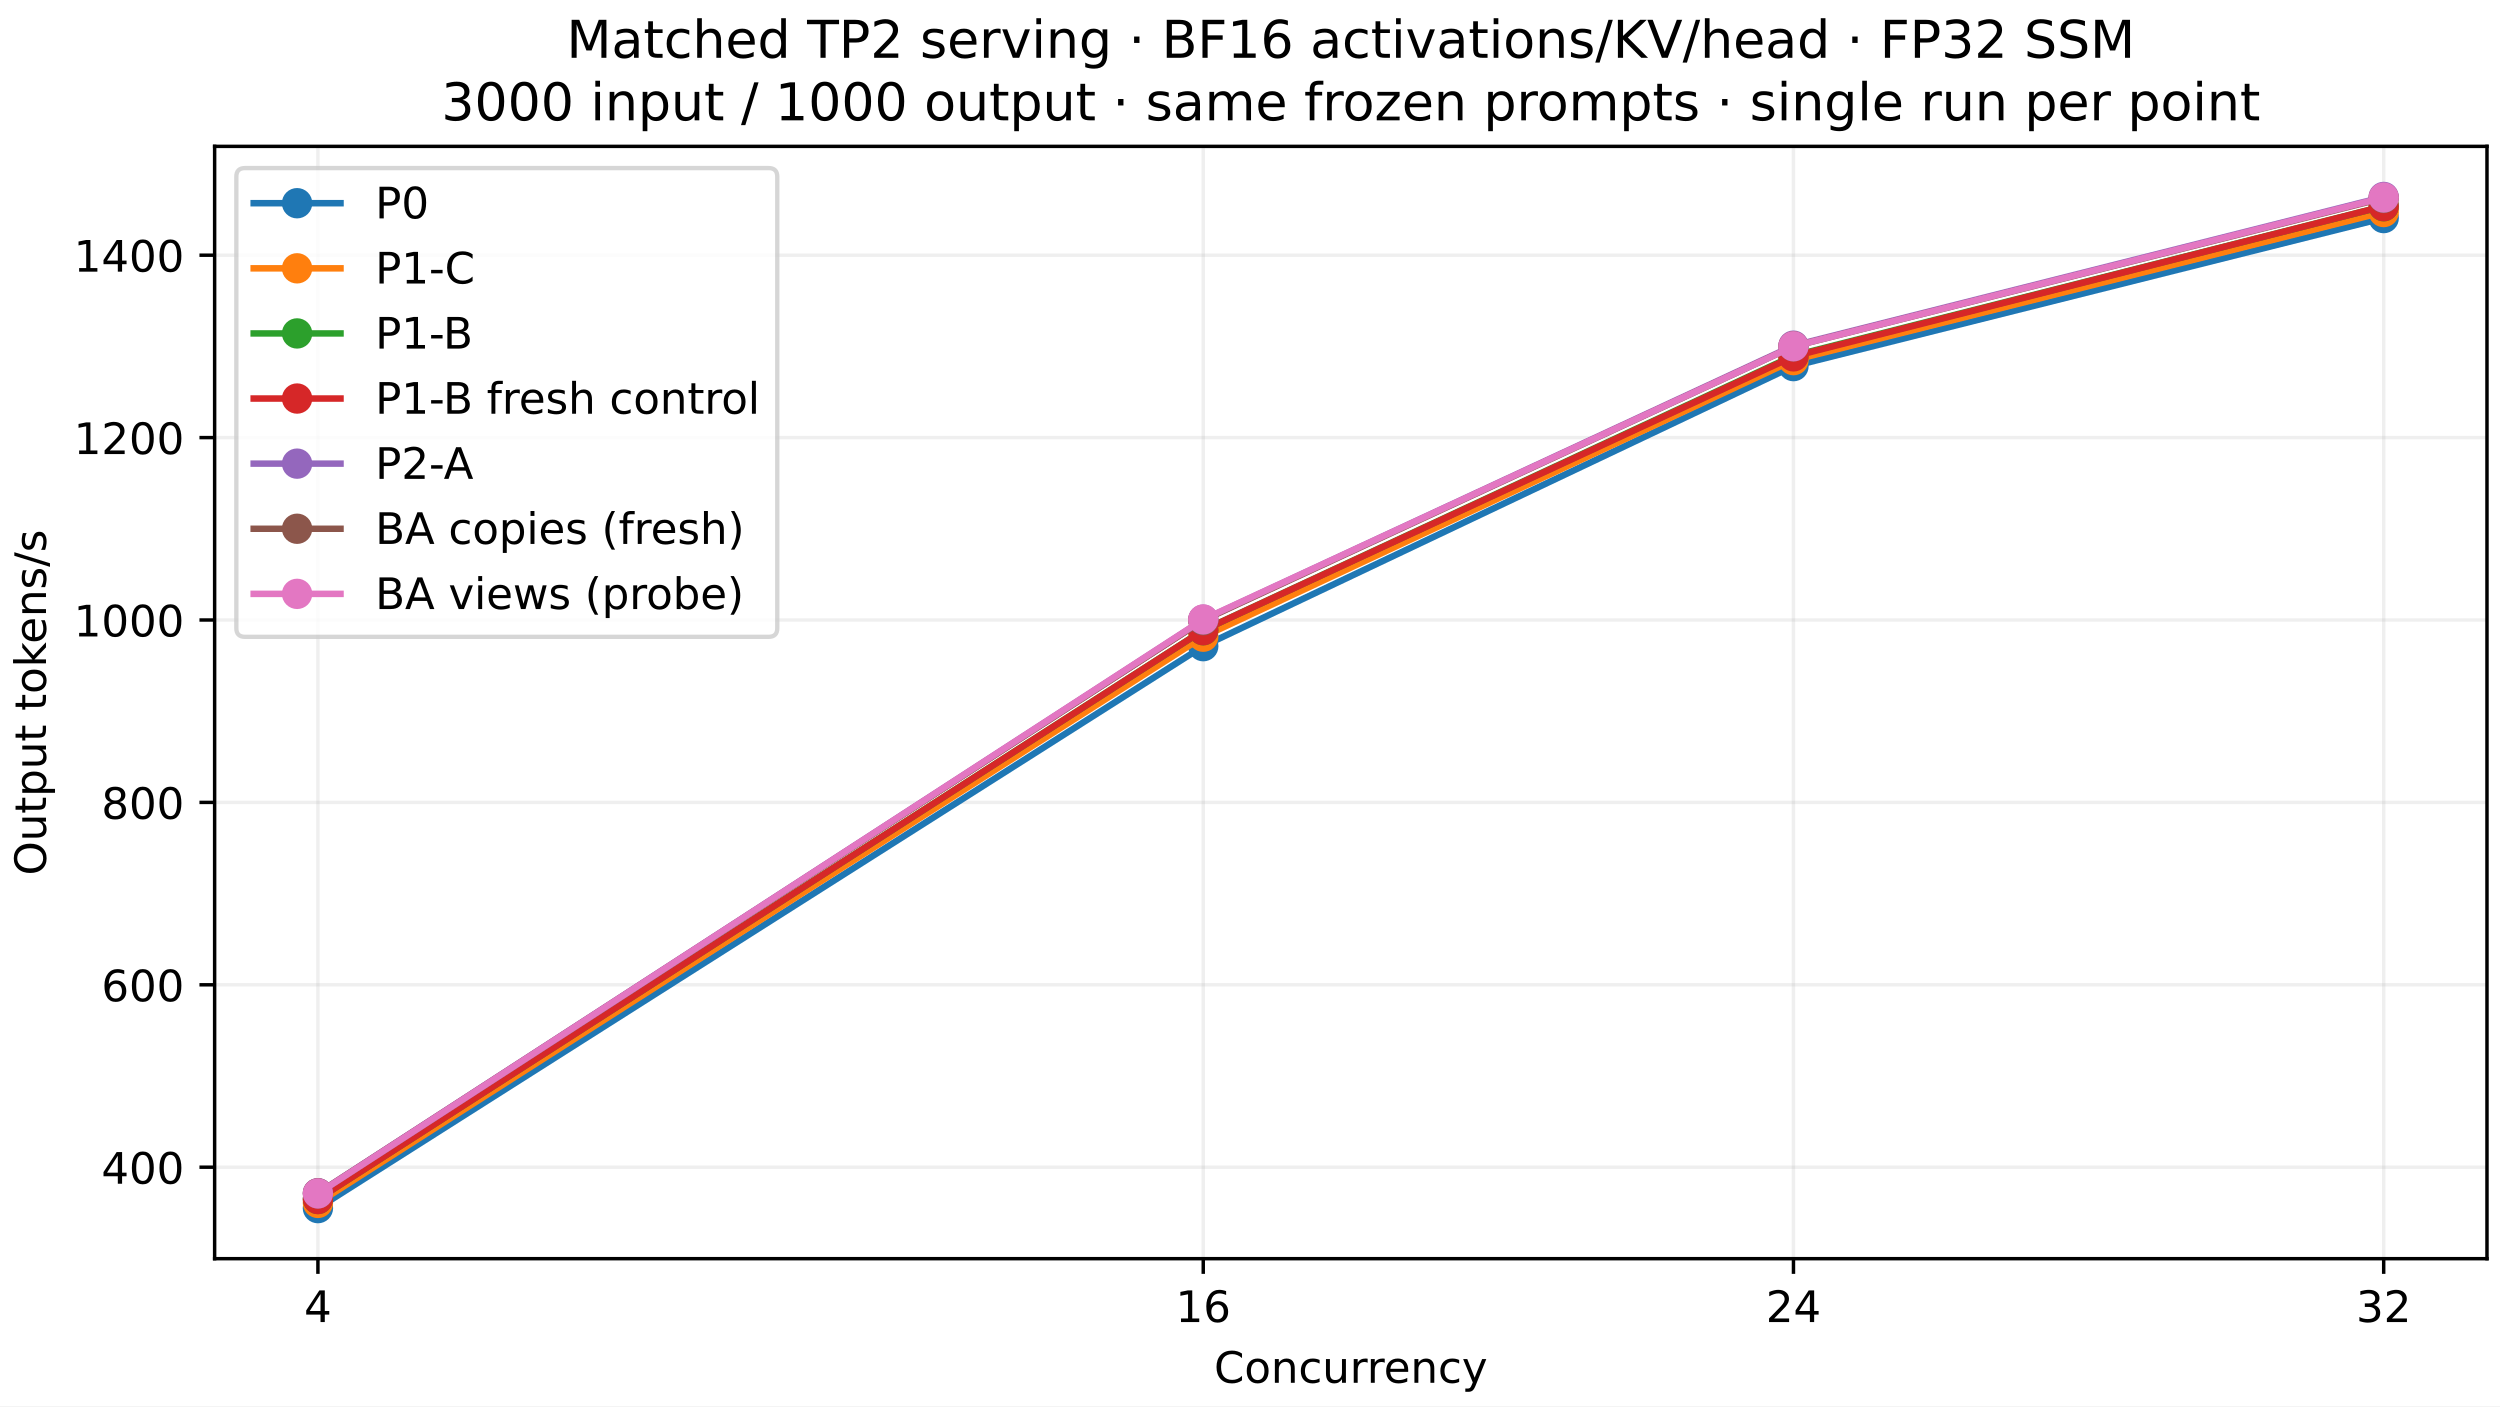
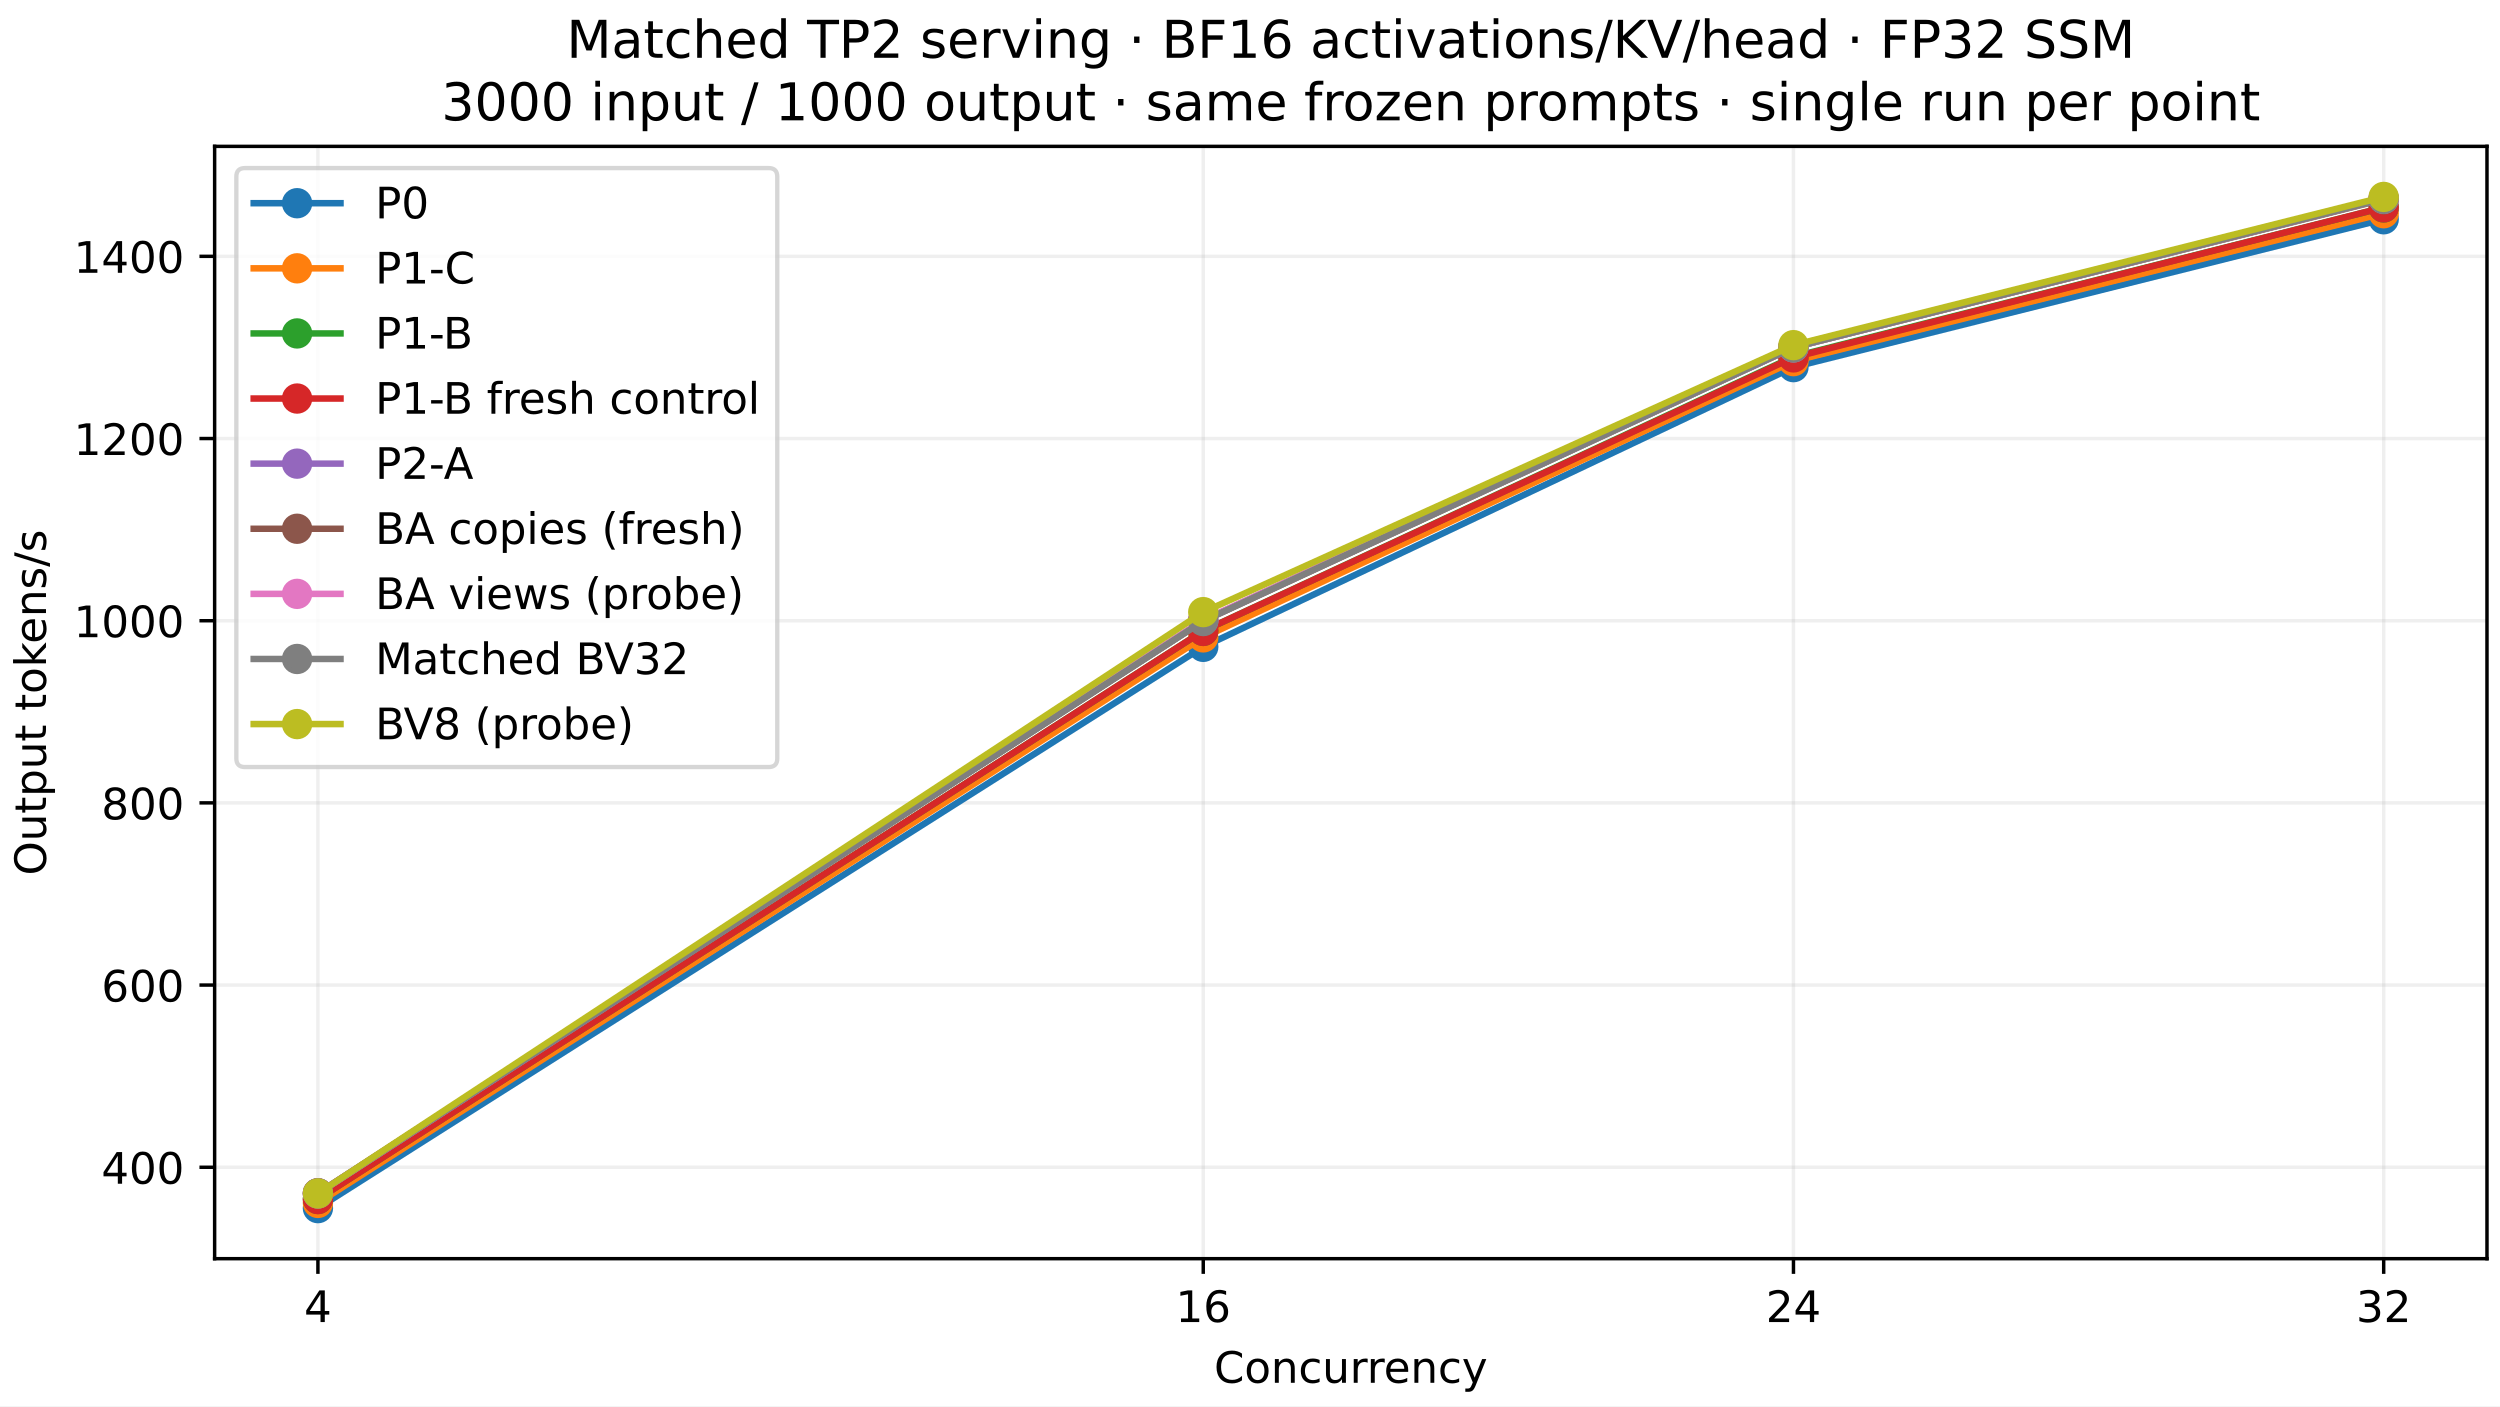
<svg xmlns="http://www.w3.org/2000/svg" xmlns:xlink="http://www.w3.org/1999/xlink" width="576pt" height="324pt" viewBox="0 0 576 324" version="1.1">
  <defs>
    <style type="text/css">*{stroke-linejoin: round; stroke-linecap: butt}</style>
  </defs>
  <g id="figure_1">
    <g id="patch_1">
      <path d="M 0 324 L 576 324 L 576 0 L 0 0 z " style="fill: #ffffff" />
    </g>
    <g id="axes_1">
      <g id="patch_2">
        <path d="M 49.451 290 L 573 290 L 573 33.723 L 49.451 33.723 z " style="fill: #ffffff" />
      </g>
      <g id="matplotlib.axis_1">
        <g id="xtick_1">
          <g id="line2d_1">
            <path d="M 73.249 290 L 73.249 33.723 " clip-path="url(#p108e391bb6)" style="fill: none; stroke: #b0b0b0; stroke-opacity: 0.2; stroke-width: 0.8; stroke-linecap: square" />
          </g>
          <g id="line2d_2">
            <defs>
              <path id="m6849046edf" d="M 0 0 L 0 3.5 " style="stroke: #000000; stroke-width: 0.8" />
            </defs>
            <g>
              <use xlink:href="#m6849046edf" x="73.249" y="290" style="stroke: #000000; stroke-width: 0.8" />
            </g>
          </g>
          <g id="text_1">
            <text style="font-size: 10px; font-family: 'DejaVu Sans', 'Bitstream Vera Sans', 'Computer Modern Sans Serif', 'Lucida Grande', 'Verdana', 'Geneva', 'Lucid', 'Arial', 'Helvetica', 'Avant Garde', sans-serif; text-anchor: middle" x="73.249" y="304.597" transform="rotate(-0 73.24869 304.5974)">4</text>
          </g>
        </g>
        <g id="xtick_2">
          <g id="line2d_3">
            <path d="M 277.229 290 L 277.229 33.723 " clip-path="url(#p108e391bb6)" style="fill: none; stroke: #b0b0b0; stroke-opacity: 0.2; stroke-width: 0.8; stroke-linecap: square" />
          </g>
          <g id="line2d_4">
            <g>
              <use xlink:href="#m6849046edf" x="277.229" y="290" style="stroke: #000000; stroke-width: 0.8" />
            </g>
          </g>
          <g id="text_2">
            <text style="font-size: 10px; font-family: 'DejaVu Sans', 'Bitstream Vera Sans', 'Computer Modern Sans Serif', 'Lucida Grande', 'Verdana', 'Geneva', 'Lucid', 'Arial', 'Helvetica', 'Avant Garde', sans-serif; text-anchor: middle" x="277.229" y="304.597" transform="rotate(-0 277.2287 304.5974)">16</text>
          </g>
        </g>
        <g id="xtick_3">
          <g id="line2d_5">
            <path d="M 413.215 290 L 413.215 33.723 " clip-path="url(#p108e391bb6)" style="fill: none; stroke: #b0b0b0; stroke-opacity: 0.2; stroke-width: 0.8; stroke-linecap: square" />
          </g>
          <g id="line2d_6">
            <g>
              <use xlink:href="#m6849046edf" x="413.215" y="290" style="stroke: #000000; stroke-width: 0.8" />
            </g>
          </g>
          <g id="text_3">
            <text style="font-size: 10px; font-family: 'DejaVu Sans', 'Bitstream Vera Sans', 'Computer Modern Sans Serif', 'Lucida Grande', 'Verdana', 'Geneva', 'Lucid', 'Arial', 'Helvetica', 'Avant Garde', sans-serif; text-anchor: middle" x="413.215" y="304.597" transform="rotate(-0 413.2154 304.5974)">24</text>
          </g>
        </g>
        <g id="xtick_4">
          <g id="line2d_7">
            <path d="M 549.202 290 L 549.202 33.723 " clip-path="url(#p108e391bb6)" style="fill: none; stroke: #b0b0b0; stroke-opacity: 0.2; stroke-width: 0.8; stroke-linecap: square" />
          </g>
          <g id="line2d_8">
            <g>
              <use xlink:href="#m6849046edf" x="549.202" y="290" style="stroke: #000000; stroke-width: 0.8" />
            </g>
          </g>
          <g id="text_4">
            <text style="font-size: 10px; font-family: 'DejaVu Sans', 'Bitstream Vera Sans', 'Computer Modern Sans Serif', 'Lucida Grande', 'Verdana', 'Geneva', 'Lucid', 'Arial', 'Helvetica', 'Avant Garde', sans-serif; text-anchor: middle" x="549.202" y="304.597" transform="rotate(-0 549.2021 304.5974)">32</text>
          </g>
        </g>
        <g id="text_5">
          <text style="font-size: 10px; font-family: 'DejaVu Sans', 'Bitstream Vera Sans', 'Computer Modern Sans Serif', 'Lucida Grande', 'Verdana', 'Geneva', 'Lucid', 'Arial', 'Helvetica', 'Avant Garde', sans-serif; text-anchor: middle" x="311.225" y="318.597" transform="rotate(-0 311.2254 318.5974)">Concurrency</text>
        </g>
      </g>
      <g id="matplotlib.axis_2">
        <g id="ytick_1">
          <g id="line2d_9">
-             <path d="M 49.451 268.929 L 573 268.929 " clip-path="url(#p108e391bb6)" style="fill: none; stroke: #b0b0b0; stroke-opacity: 0.2; stroke-width: 0.8; stroke-linecap: square" />
+             <path d="M 49.451 268.94 L 573 268.94 " clip-path="url(#p108e391bb6)" style="fill: none; stroke: #b0b0b0; stroke-opacity: 0.2; stroke-width: 0.8; stroke-linecap: square" />
          </g>
          <g id="line2d_10">
            <defs>
              <path id="m40e5101562" d="M 0 0 L -3.5 0 " style="stroke: #000000; stroke-width: 0.8" />
            </defs>
            <g>
-               <use xlink:href="#m40e5101562" x="49.451" y="268.929" style="stroke: #000000; stroke-width: 0.8" />
+               <use xlink:href="#m40e5101562" x="49.451" y="268.94" style="stroke: #000000; stroke-width: 0.8" />
            </g>
          </g>
          <g id="text_6">
-             <text style="font-size: 10px; font-family: 'DejaVu Sans', 'Bitstream Vera Sans', 'Computer Modern Sans Serif', 'Lucida Grande', 'Verdana', 'Geneva', 'Lucid', 'Arial', 'Helvetica', 'Avant Garde', sans-serif; text-anchor: end" x="42.451" y="272.728" transform="rotate(-0 42.45102 272.7278)">400</text>
+             <text style="font-size: 10px; font-family: 'DejaVu Sans', 'Bitstream Vera Sans', 'Computer Modern Sans Serif', 'Lucida Grande', 'Verdana', 'Geneva', 'Lucid', 'Arial', 'Helvetica', 'Avant Garde', sans-serif; text-anchor: end" x="42.451" y="272.739" transform="rotate(-0 42.45102 272.7391)">400</text>
          </g>
        </g>
        <g id="ytick_2">
          <g id="line2d_11">
-             <path d="M 49.451 226.901 L 573 226.901 " clip-path="url(#p108e391bb6)" style="fill: none; stroke: #b0b0b0; stroke-opacity: 0.2; stroke-width: 0.8; stroke-linecap: square" />
+             <path d="M 49.451 226.963 L 573 226.963 " clip-path="url(#p108e391bb6)" style="fill: none; stroke: #b0b0b0; stroke-opacity: 0.2; stroke-width: 0.8; stroke-linecap: square" />
          </g>
          <g id="line2d_12">
            <g>
-               <use xlink:href="#m40e5101562" x="49.451" y="226.901" style="stroke: #000000; stroke-width: 0.8" />
+               <use xlink:href="#m40e5101562" x="49.451" y="226.963" style="stroke: #000000; stroke-width: 0.8" />
            </g>
          </g>
          <g id="text_7">
-             <text style="font-size: 10px; font-family: 'DejaVu Sans', 'Bitstream Vera Sans', 'Computer Modern Sans Serif', 'Lucida Grande', 'Verdana', 'Geneva', 'Lucid', 'Arial', 'Helvetica', 'Avant Garde', sans-serif; text-anchor: end" x="42.451" y="230.7" transform="rotate(-0 42.45102 230.7003)">600</text>
+             <text style="font-size: 10px; font-family: 'DejaVu Sans', 'Bitstream Vera Sans', 'Computer Modern Sans Serif', 'Lucida Grande', 'Verdana', 'Geneva', 'Lucid', 'Arial', 'Helvetica', 'Avant Garde', sans-serif; text-anchor: end" x="42.451" y="230.762" transform="rotate(-0 42.45102 230.7623)">600</text>
          </g>
        </g>
        <g id="ytick_3">
          <g id="line2d_13">
-             <path d="M 49.451 184.874 L 573 184.874 " clip-path="url(#p108e391bb6)" style="fill: none; stroke: #b0b0b0; stroke-opacity: 0.2; stroke-width: 0.8; stroke-linecap: square" />
+             <path d="M 49.451 184.987 L 573 184.987 " clip-path="url(#p108e391bb6)" style="fill: none; stroke: #b0b0b0; stroke-opacity: 0.2; stroke-width: 0.8; stroke-linecap: square" />
          </g>
          <g id="line2d_14">
            <g>
-               <use xlink:href="#m40e5101562" x="49.451" y="184.874" style="stroke: #000000; stroke-width: 0.8" />
+               <use xlink:href="#m40e5101562" x="49.451" y="184.987" style="stroke: #000000; stroke-width: 0.8" />
            </g>
          </g>
          <g id="text_8">
-             <text style="font-size: 10px; font-family: 'DejaVu Sans', 'Bitstream Vera Sans', 'Computer Modern Sans Serif', 'Lucida Grande', 'Verdana', 'Geneva', 'Lucid', 'Arial', 'Helvetica', 'Avant Garde', sans-serif; text-anchor: end" x="42.451" y="188.673" transform="rotate(-0 42.45102 188.6727)">800</text>
+             <text style="font-size: 10px; font-family: 'DejaVu Sans', 'Bitstream Vera Sans', 'Computer Modern Sans Serif', 'Lucida Grande', 'Verdana', 'Geneva', 'Lucid', 'Arial', 'Helvetica', 'Avant Garde', sans-serif; text-anchor: end" x="42.451" y="188.785" transform="rotate(-0 42.45102 188.7854)">800</text>
          </g>
        </g>
        <g id="ytick_4">
          <g id="line2d_15">
-             <path d="M 49.451 142.846 L 573 142.846 " clip-path="url(#p108e391bb6)" style="fill: none; stroke: #b0b0b0; stroke-opacity: 0.2; stroke-width: 0.8; stroke-linecap: square" />
+             <path d="M 49.451 143.01 L 573 143.01 " clip-path="url(#p108e391bb6)" style="fill: none; stroke: #b0b0b0; stroke-opacity: 0.2; stroke-width: 0.8; stroke-linecap: square" />
          </g>
          <g id="line2d_16">
            <g>
-               <use xlink:href="#m40e5101562" x="49.451" y="142.846" style="stroke: #000000; stroke-width: 0.8" />
+               <use xlink:href="#m40e5101562" x="49.451" y="143.01" style="stroke: #000000; stroke-width: 0.8" />
            </g>
          </g>
          <g id="text_9">
-             <text style="font-size: 10px; font-family: 'DejaVu Sans', 'Bitstream Vera Sans', 'Computer Modern Sans Serif', 'Lucida Grande', 'Verdana', 'Geneva', 'Lucid', 'Arial', 'Helvetica', 'Avant Garde', sans-serif; text-anchor: end" x="42.451" y="146.645" transform="rotate(-0 42.45102 146.6452)">1000</text>
+             <text style="font-size: 10px; font-family: 'DejaVu Sans', 'Bitstream Vera Sans', 'Computer Modern Sans Serif', 'Lucida Grande', 'Verdana', 'Geneva', 'Lucid', 'Arial', 'Helvetica', 'Avant Garde', sans-serif; text-anchor: end" x="42.451" y="146.809" transform="rotate(-0 42.45102 146.8085)">1000</text>
          </g>
        </g>
        <g id="ytick_5">
          <g id="line2d_17">
-             <path d="M 49.451 100.819 L 573 100.819 " clip-path="url(#p108e391bb6)" style="fill: none; stroke: #b0b0b0; stroke-opacity: 0.2; stroke-width: 0.8; stroke-linecap: square" />
+             <path d="M 49.451 101.033 L 573 101.033 " clip-path="url(#p108e391bb6)" style="fill: none; stroke: #b0b0b0; stroke-opacity: 0.2; stroke-width: 0.8; stroke-linecap: square" />
          </g>
          <g id="line2d_18">
            <g>
-               <use xlink:href="#m40e5101562" x="49.451" y="100.819" style="stroke: #000000; stroke-width: 0.8" />
+               <use xlink:href="#m40e5101562" x="49.451" y="101.033" style="stroke: #000000; stroke-width: 0.8" />
            </g>
          </g>
          <g id="text_10">
-             <text style="font-size: 10px; font-family: 'DejaVu Sans', 'Bitstream Vera Sans', 'Computer Modern Sans Serif', 'Lucida Grande', 'Verdana', 'Geneva', 'Lucid', 'Arial', 'Helvetica', 'Avant Garde', sans-serif; text-anchor: end" x="42.451" y="104.618" transform="rotate(-0 42.45102 104.6177)">1200</text>
+             <text style="font-size: 10px; font-family: 'DejaVu Sans', 'Bitstream Vera Sans', 'Computer Modern Sans Serif', 'Lucida Grande', 'Verdana', 'Geneva', 'Lucid', 'Arial', 'Helvetica', 'Avant Garde', sans-serif; text-anchor: end" x="42.451" y="104.832" transform="rotate(-0 42.45102 104.8316)">1200</text>
          </g>
        </g>
        <g id="ytick_6">
          <g id="line2d_19">
-             <path d="M 49.451 58.791 L 573 58.791 " clip-path="url(#p108e391bb6)" style="fill: none; stroke: #b0b0b0; stroke-opacity: 0.2; stroke-width: 0.8; stroke-linecap: square" />
+             <path d="M 49.451 59.056 L 573 59.056 " clip-path="url(#p108e391bb6)" style="fill: none; stroke: #b0b0b0; stroke-opacity: 0.2; stroke-width: 0.8; stroke-linecap: square" />
          </g>
          <g id="line2d_20">
            <g>
-               <use xlink:href="#m40e5101562" x="49.451" y="58.791" style="stroke: #000000; stroke-width: 0.8" />
+               <use xlink:href="#m40e5101562" x="49.451" y="59.056" style="stroke: #000000; stroke-width: 0.8" />
            </g>
          </g>
          <g id="text_11">
-             <text style="font-size: 10px; font-family: 'DejaVu Sans', 'Bitstream Vera Sans', 'Computer Modern Sans Serif', 'Lucida Grande', 'Verdana', 'Geneva', 'Lucid', 'Arial', 'Helvetica', 'Avant Garde', sans-serif; text-anchor: end" x="42.451" y="62.59" transform="rotate(-0 42.45102 62.59015)">1400</text>
+             <text style="font-size: 10px; font-family: 'DejaVu Sans', 'Bitstream Vera Sans', 'Computer Modern Sans Serif', 'Lucida Grande', 'Verdana', 'Geneva', 'Lucid', 'Arial', 'Helvetica', 'Avant Garde', sans-serif; text-anchor: end" x="42.451" y="62.855" transform="rotate(-0 42.45102 62.85473)">1400</text>
          </g>
        </g>
        <g id="text_12">
          <text style="font-size: 10px; font-family: 'DejaVu Sans', 'Bitstream Vera Sans', 'Computer Modern Sans Serif', 'Lucida Grande', 'Verdana', 'Geneva', 'Lucid', 'Arial', 'Helvetica', 'Avant Garde', sans-serif; text-anchor: middle" x="10.599" y="161.861" transform="rotate(-90 10.59868 161.8613)">Output tokens/s</text>
        </g>
      </g>
      <g id="line2d_21">
-         <path d="M 73.249 278.351 L 277.229 148.881 L 413.215 84.356 L 549.202 50.245 " clip-path="url(#p108e391bb6)" style="fill: none; stroke: #1f77b4; stroke-width: 1.5; stroke-linecap: square" />
+         <path d="M 73.249 278.351 L 277.229 149.037 L 413.215 84.59 L 549.202 50.52 " clip-path="url(#p108e391bb6)" style="fill: none; stroke: #1f77b4; stroke-width: 1.5; stroke-linecap: square" />
        <defs>
          <path id="m03bbec41d8" d="M 0 3 C 0.796 3 1.559 2.684 2.121 2.121 C 2.684 1.559 3 0.796 3 0 C 3 -0.796 2.684 -1.559 2.121 -2.121 C 1.559 -2.684 0.796 -3 0 -3 C -0.796 -3 -1.559 -2.684 -2.121 -2.121 C -2.684 -1.559 -3 -0.796 -3 0 C -3 0.796 -2.684 1.559 -2.121 2.121 C -1.559 2.684 -0.796 3 0 3 z " style="stroke: #1f77b4" />
        </defs>
        <g clip-path="url(#p108e391bb6)">
          <use xlink:href="#m03bbec41d8" x="73.249" y="278.351" style="fill: #1f77b4; stroke: #1f77b4" />
-           <use xlink:href="#m03bbec41d8" x="277.229" y="148.881" style="fill: #1f77b4; stroke: #1f77b4" />
-           <use xlink:href="#m03bbec41d8" x="413.215" y="84.356" style="fill: #1f77b4; stroke: #1f77b4" />
-           <use xlink:href="#m03bbec41d8" x="549.202" y="50.245" style="fill: #1f77b4; stroke: #1f77b4" />
+           <use xlink:href="#m03bbec41d8" x="277.229" y="149.037" style="fill: #1f77b4; stroke: #1f77b4" />
+           <use xlink:href="#m03bbec41d8" x="413.215" y="84.59" style="fill: #1f77b4; stroke: #1f77b4" />
+           <use xlink:href="#m03bbec41d8" x="549.202" y="50.52" style="fill: #1f77b4; stroke: #1f77b4" />
        </g>
      </g>
      <g id="line2d_22">
-         <path d="M 73.249 277.153 L 277.229 146.696 L 413.215 82.977 L 549.202 48.855 " clip-path="url(#p108e391bb6)" style="fill: none; stroke: #ff7f0e; stroke-width: 1.5; stroke-linecap: square" />
+         <path d="M 73.249 277.154 L 277.229 146.855 L 413.215 83.213 L 549.202 49.132 " clip-path="url(#p108e391bb6)" style="fill: none; stroke: #ff7f0e; stroke-width: 1.5; stroke-linecap: square" />
        <defs>
          <path id="m2a84061dd0" d="M 0 3 C 0.796 3 1.559 2.684 2.121 2.121 C 2.684 1.559 3 0.796 3 0 C 3 -0.796 2.684 -1.559 2.121 -2.121 C 1.559 -2.684 0.796 -3 0 -3 C -0.796 -3 -1.559 -2.684 -2.121 -2.121 C -2.684 -1.559 -3 -0.796 -3 0 C -3 0.796 -2.684 1.559 -2.121 2.121 C -1.559 2.684 -0.796 3 0 3 z " style="stroke: #ff7f0e" />
        </defs>
        <g clip-path="url(#p108e391bb6)">
-           <use xlink:href="#m2a84061dd0" x="73.249" y="277.153" style="fill: #ff7f0e; stroke: #ff7f0e" />
-           <use xlink:href="#m2a84061dd0" x="277.229" y="146.696" style="fill: #ff7f0e; stroke: #ff7f0e" />
-           <use xlink:href="#m2a84061dd0" x="413.215" y="82.977" style="fill: #ff7f0e; stroke: #ff7f0e" />
-           <use xlink:href="#m2a84061dd0" x="549.202" y="48.855" style="fill: #ff7f0e; stroke: #ff7f0e" />
+           <use xlink:href="#m2a84061dd0" x="73.249" y="277.154" style="fill: #ff7f0e; stroke: #ff7f0e" />
+           <use xlink:href="#m2a84061dd0" x="277.229" y="146.855" style="fill: #ff7f0e; stroke: #ff7f0e" />
+           <use xlink:href="#m2a84061dd0" x="413.215" y="83.213" style="fill: #ff7f0e; stroke: #ff7f0e" />
+           <use xlink:href="#m2a84061dd0" x="549.202" y="49.132" style="fill: #ff7f0e; stroke: #ff7f0e" />
        </g>
      </g>
      <g id="line2d_23">
-         <path d="M 73.249 276.246 L 277.229 145.199 L 413.215 81.946 L 549.202 47.519 " clip-path="url(#p108e391bb6)" style="fill: none; stroke: #2ca02c; stroke-width: 1.5; stroke-linecap: square" />
+         <path d="M 73.249 276.248 L 277.229 145.36 L 413.215 82.183 L 549.202 47.797 " clip-path="url(#p108e391bb6)" style="fill: none; stroke: #2ca02c; stroke-width: 1.5; stroke-linecap: square" />
        <defs>
          <path id="m823c3685cb" d="M 0 3 C 0.796 3 1.559 2.684 2.121 2.121 C 2.684 1.559 3 0.796 3 0 C 3 -0.796 2.684 -1.559 2.121 -2.121 C 1.559 -2.684 0.796 -3 0 -3 C -0.796 -3 -1.559 -2.684 -2.121 -2.121 C -2.684 -1.559 -3 -0.796 -3 0 C -3 0.796 -2.684 1.559 -2.121 2.121 C -1.559 2.684 -0.796 3 0 3 z " style="stroke: #2ca02c" />
        </defs>
        <g clip-path="url(#p108e391bb6)">
-           <use xlink:href="#m823c3685cb" x="73.249" y="276.246" style="fill: #2ca02c; stroke: #2ca02c" />
-           <use xlink:href="#m823c3685cb" x="277.229" y="145.199" style="fill: #2ca02c; stroke: #2ca02c" />
-           <use xlink:href="#m823c3685cb" x="413.215" y="81.946" style="fill: #2ca02c; stroke: #2ca02c" />
-           <use xlink:href="#m823c3685cb" x="549.202" y="47.519" style="fill: #2ca02c; stroke: #2ca02c" />
+           <use xlink:href="#m823c3685cb" x="73.249" y="276.248" style="fill: #2ca02c; stroke: #2ca02c" />
+           <use xlink:href="#m823c3685cb" x="277.229" y="145.36" style="fill: #2ca02c; stroke: #2ca02c" />
+           <use xlink:href="#m823c3685cb" x="413.215" y="82.183" style="fill: #2ca02c; stroke: #2ca02c" />
+           <use xlink:href="#m823c3685cb" x="549.202" y="47.797" style="fill: #2ca02c; stroke: #2ca02c" />
        </g>
      </g>
      <g id="line2d_24">
-         <path d="M 73.249 276.274 L 277.229 145.212 L 413.215 82.111 L 549.202 47.508 " clip-path="url(#p108e391bb6)" style="fill: none; stroke: #d62728; stroke-width: 1.5; stroke-linecap: square" />
+         <path d="M 73.249 276.276 L 277.229 145.372 L 413.215 82.347 L 549.202 47.786 " clip-path="url(#p108e391bb6)" style="fill: none; stroke: #d62728; stroke-width: 1.5; stroke-linecap: square" />
        <defs>
          <path id="mad27b71743" d="M 0 3 C 0.796 3 1.559 2.684 2.121 2.121 C 2.684 1.559 3 0.796 3 0 C 3 -0.796 2.684 -1.559 2.121 -2.121 C 1.559 -2.684 0.796 -3 0 -3 C -0.796 -3 -1.559 -2.684 -2.121 -2.121 C -2.684 -1.559 -3 -0.796 -3 0 C -3 0.796 -2.684 1.559 -2.121 2.121 C -1.559 2.684 -0.796 3 0 3 z " style="stroke: #d62728" />
        </defs>
        <g clip-path="url(#p108e391bb6)">
-           <use xlink:href="#mad27b71743" x="73.249" y="276.274" style="fill: #d62728; stroke: #d62728" />
-           <use xlink:href="#mad27b71743" x="277.229" y="145.212" style="fill: #d62728; stroke: #d62728" />
-           <use xlink:href="#mad27b71743" x="413.215" y="82.111" style="fill: #d62728; stroke: #d62728" />
-           <use xlink:href="#mad27b71743" x="549.202" y="47.508" style="fill: #d62728; stroke: #d62728" />
+           <use xlink:href="#mad27b71743" x="73.249" y="276.276" style="fill: #d62728; stroke: #d62728" />
+           <use xlink:href="#mad27b71743" x="277.229" y="145.372" style="fill: #d62728; stroke: #d62728" />
+           <use xlink:href="#mad27b71743" x="413.215" y="82.347" style="fill: #d62728; stroke: #d62728" />
+           <use xlink:href="#mad27b71743" x="549.202" y="47.786" style="fill: #d62728; stroke: #d62728" />
        </g>
      </g>
      <g id="line2d_25">
-         <path d="M 73.249 274.909 L 277.229 142.78 L 413.215 79.635 L 549.202 45.372 " clip-path="url(#p108e391bb6)" style="fill: none; stroke: #9467bd; stroke-width: 1.5; stroke-linecap: square" />
+         <path d="M 73.249 274.913 L 277.229 142.943 L 413.215 79.874 L 549.202 45.653 " clip-path="url(#p108e391bb6)" style="fill: none; stroke: #9467bd; stroke-width: 1.5; stroke-linecap: square" />
        <defs>
          <path id="mbfa2d5876c" d="M 0 3 C 0.796 3 1.559 2.684 2.121 2.121 C 2.684 1.559 3 0.796 3 0 C 3 -0.796 2.684 -1.559 2.121 -2.121 C 1.559 -2.684 0.796 -3 0 -3 C -0.796 -3 -1.559 -2.684 -2.121 -2.121 C -2.684 -1.559 -3 -0.796 -3 0 C -3 0.796 -2.684 1.559 -2.121 2.121 C -1.559 2.684 -0.796 3 0 3 z " style="stroke: #9467bd" />
        </defs>
        <g clip-path="url(#p108e391bb6)">
-           <use xlink:href="#mbfa2d5876c" x="73.249" y="274.909" style="fill: #9467bd; stroke: #9467bd" />
-           <use xlink:href="#mbfa2d5876c" x="277.229" y="142.78" style="fill: #9467bd; stroke: #9467bd" />
-           <use xlink:href="#mbfa2d5876c" x="413.215" y="79.635" style="fill: #9467bd; stroke: #9467bd" />
-           <use xlink:href="#mbfa2d5876c" x="549.202" y="45.372" style="fill: #9467bd; stroke: #9467bd" />
+           <use xlink:href="#mbfa2d5876c" x="73.249" y="274.913" style="fill: #9467bd; stroke: #9467bd" />
+           <use xlink:href="#mbfa2d5876c" x="277.229" y="142.943" style="fill: #9467bd; stroke: #9467bd" />
+           <use xlink:href="#mbfa2d5876c" x="413.215" y="79.874" style="fill: #9467bd; stroke: #9467bd" />
+           <use xlink:href="#mbfa2d5876c" x="549.202" y="45.653" style="fill: #9467bd; stroke: #9467bd" />
        </g>
      </g>
      <g id="line2d_26">
-         <path d="M 73.249 274.941 L 277.229 142.905 L 413.215 79.799 L 549.202 45.639 " clip-path="url(#p108e391bb6)" style="fill: none; stroke: #8c564b; stroke-width: 1.5; stroke-linecap: square" />
+         <path d="M 73.249 274.945 L 277.229 143.068 L 413.215 80.038 L 549.202 45.919 " clip-path="url(#p108e391bb6)" style="fill: none; stroke: #8c564b; stroke-width: 1.5; stroke-linecap: square" />
        <defs>
          <path id="m8828fe2f72" d="M 0 3 C 0.796 3 1.559 2.684 2.121 2.121 C 2.684 1.559 3 0.796 3 0 C 3 -0.796 2.684 -1.559 2.121 -2.121 C 1.559 -2.684 0.796 -3 0 -3 C -0.796 -3 -1.559 -2.684 -2.121 -2.121 C -2.684 -1.559 -3 -0.796 -3 0 C -3 0.796 -2.684 1.559 -2.121 2.121 C -1.559 2.684 -0.796 3 0 3 z " style="stroke: #8c564b" />
        </defs>
        <g clip-path="url(#p108e391bb6)">
-           <use xlink:href="#m8828fe2f72" x="73.249" y="274.941" style="fill: #8c564b; stroke: #8c564b" />
-           <use xlink:href="#m8828fe2f72" x="277.229" y="142.905" style="fill: #8c564b; stroke: #8c564b" />
-           <use xlink:href="#m8828fe2f72" x="413.215" y="79.799" style="fill: #8c564b; stroke: #8c564b" />
-           <use xlink:href="#m8828fe2f72" x="549.202" y="45.639" style="fill: #8c564b; stroke: #8c564b" />
+           <use xlink:href="#m8828fe2f72" x="73.249" y="274.945" style="fill: #8c564b; stroke: #8c564b" />
+           <use xlink:href="#m8828fe2f72" x="277.229" y="143.068" style="fill: #8c564b; stroke: #8c564b" />
+           <use xlink:href="#m8828fe2f72" x="413.215" y="80.038" style="fill: #8c564b; stroke: #8c564b" />
+           <use xlink:href="#m8828fe2f72" x="549.202" y="45.919" style="fill: #8c564b; stroke: #8c564b" />
        </g>
      </g>
      <g id="line2d_27">
-         <path d="M 73.249 274.967 L 277.229 142.721 L 413.215 79.786 L 549.202 45.516 " clip-path="url(#p108e391bb6)" style="fill: none; stroke: #e377c2; stroke-width: 1.5; stroke-linecap: square" />
+         <path d="M 73.249 274.971 L 277.229 142.884 L 413.215 80.025 L 549.202 45.797 " clip-path="url(#p108e391bb6)" style="fill: none; stroke: #e377c2; stroke-width: 1.5; stroke-linecap: square" />
        <defs>
          <path id="m28324a21c3" d="M 0 3 C 0.796 3 1.559 2.684 2.121 2.121 C 2.684 1.559 3 0.796 3 0 C 3 -0.796 2.684 -1.559 2.121 -2.121 C 1.559 -2.684 0.796 -3 0 -3 C -0.796 -3 -1.559 -2.684 -2.121 -2.121 C -2.684 -1.559 -3 -0.796 -3 0 C -3 0.796 -2.684 1.559 -2.121 2.121 C -1.559 2.684 -0.796 3 0 3 z " style="stroke: #e377c2" />
        </defs>
        <g clip-path="url(#p108e391bb6)">
-           <use xlink:href="#m28324a21c3" x="73.249" y="274.967" style="fill: #e377c2; stroke: #e377c2" />
-           <use xlink:href="#m28324a21c3" x="277.229" y="142.721" style="fill: #e377c2; stroke: #e377c2" />
-           <use xlink:href="#m28324a21c3" x="413.215" y="79.786" style="fill: #e377c2; stroke: #e377c2" />
-           <use xlink:href="#m28324a21c3" x="549.202" y="45.516" style="fill: #e377c2; stroke: #e377c2" />
+           <use xlink:href="#m28324a21c3" x="73.249" y="274.971" style="fill: #e377c2; stroke: #e377c2" />
+           <use xlink:href="#m28324a21c3" x="277.229" y="142.884" style="fill: #e377c2; stroke: #e377c2" />
+           <use xlink:href="#m28324a21c3" x="413.215" y="80.025" style="fill: #e377c2; stroke: #e377c2" />
+           <use xlink:href="#m28324a21c3" x="549.202" y="45.797" style="fill: #e377c2; stroke: #e377c2" />
+         </g>
+       </g>
+       <g id="line2d_28">
+         <path d="M 73.249 274.961 L 277.229 143.086 L 413.215 80.056 L 549.202 45.827 " clip-path="url(#p108e391bb6)" style="fill: none; stroke: #7f7f7f; stroke-width: 1.5; stroke-linecap: square" />
+         <defs>
+           <path id="m8208db6cdd" d="M 0 3 C 0.796 3 1.559 2.684 2.121 2.121 C 2.684 1.559 3 0.796 3 0 C 3 -0.796 2.684 -1.559 2.121 -2.121 C 1.559 -2.684 0.796 -3 0 -3 C -0.796 -3 -1.559 -2.684 -2.121 -2.121 C -2.684 -1.559 -3 -0.796 -3 0 C -3 0.796 -2.684 1.559 -2.121 2.121 C -1.559 2.684 -0.796 3 0 3 z " style="stroke: #7f7f7f" />
+         </defs>
+         <g clip-path="url(#p108e391bb6)">
+           <use xlink:href="#m8208db6cdd" x="73.249" y="274.961" style="fill: #7f7f7f; stroke: #7f7f7f" />
+           <use xlink:href="#m8208db6cdd" x="277.229" y="143.086" style="fill: #7f7f7f; stroke: #7f7f7f" />
+           <use xlink:href="#m8208db6cdd" x="413.215" y="80.056" style="fill: #7f7f7f; stroke: #7f7f7f" />
+           <use xlink:href="#m8208db6cdd" x="549.202" y="45.827" style="fill: #7f7f7f; stroke: #7f7f7f" />
+         </g>
+       </g>
+       <g id="line2d_29">
+         <path d="M 73.249 274.969 L 277.229 141.031 L 413.215 79.52 L 549.202 45.372 " clip-path="url(#p108e391bb6)" style="fill: none; stroke: #bcbd22; stroke-width: 1.5; stroke-linecap: square" />
+         <defs>
+           <path id="m0dc880a7fe" d="M 0 3 C 0.796 3 1.559 2.684 2.121 2.121 C 2.684 1.559 3 0.796 3 0 C 3 -0.796 2.684 -1.559 2.121 -2.121 C 1.559 -2.684 0.796 -3 0 -3 C -0.796 -3 -1.559 -2.684 -2.121 -2.121 C -2.684 -1.559 -3 -0.796 -3 0 C -3 0.796 -2.684 1.559 -2.121 2.121 C -1.559 2.684 -0.796 3 0 3 z " style="stroke: #bcbd22" />
+         </defs>
+         <g clip-path="url(#p108e391bb6)">
+           <use xlink:href="#m0dc880a7fe" x="73.249" y="274.969" style="fill: #bcbd22; stroke: #bcbd22" />
+           <use xlink:href="#m0dc880a7fe" x="277.229" y="141.031" style="fill: #bcbd22; stroke: #bcbd22" />
+           <use xlink:href="#m0dc880a7fe" x="413.215" y="79.52" style="fill: #bcbd22; stroke: #bcbd22" />
+           <use xlink:href="#m0dc880a7fe" x="549.202" y="45.372" style="fill: #bcbd22; stroke: #bcbd22" />
        </g>
      </g>
      <g id="patch_3">
        <path d="M 49.451 290 L 49.451 33.723 " style="fill: none; stroke: #000000; stroke-width: 0.8; stroke-linejoin: miter; stroke-linecap: square" />
      </g>
      <g id="patch_4">
        <path d="M 573 290 L 573 33.723 " style="fill: none; stroke: #000000; stroke-width: 0.8; stroke-linejoin: miter; stroke-linecap: square" />
      </g>
      <g id="patch_5">
        <path d="M 49.451 290 L 573 290 " style="fill: none; stroke: #000000; stroke-width: 0.8; stroke-linejoin: miter; stroke-linecap: square" />
      </g>
      <g id="patch_6">
        <path d="M 49.451 33.723 L 573 33.723 " style="fill: none; stroke: #000000; stroke-width: 0.8; stroke-linejoin: miter; stroke-linecap: square" />
      </g>
      <g id="text_13">
        <text style="font-size: 12px; font-family: 'DejaVu Sans', 'Bitstream Vera Sans', 'Computer Modern Sans Serif', 'Lucida Grande', 'Verdana', 'Geneva', 'Lucid', 'Arial', 'Helvetica', 'Avant Garde', sans-serif" transform="translate(130.5298 13.31954)">Matched TP2 serving · BF16 activations/KV/head · FP32 SSM</text>
        <text style="font-size: 12px; font-family: 'DejaVu Sans', 'Bitstream Vera Sans', 'Computer Modern Sans Serif', 'Lucida Grande', 'Verdana', 'Geneva', 'Lucid', 'Arial', 'Helvetica', 'Avant Garde', sans-serif" transform="translate(101.6885 27.72282)">3000 input / 1000 output · same frozen prompts · single run per point</text>
      </g>
      <g id="legend_1">
        <g id="patch_7">
-           <path d="M 56.451 146.728 L 177.085 146.728 Q 179.085 146.728 179.085 144.728 L 179.085 40.723 Q 179.085 38.723 177.085 38.723 L 56.451 38.723 Q 54.451 38.723 54.451 40.723 L 54.451 144.728 Q 54.451 146.728 56.451 146.728 z " style="fill: #ffffff; opacity: 0.8; stroke: #cccccc; stroke-linejoin: miter" />
-         </g>
-         <g id="line2d_28">
+           <path d="M 56.451 176.73 L 177.085 176.73 Q 179.085 176.73 179.085 174.73 L 179.085 40.723 Q 179.085 38.723 177.085 38.723 L 56.451 38.723 Q 54.451 38.723 54.451 40.723 L 54.451 174.73 Q 54.451 176.73 56.451 176.73 z " style="fill: #ffffff; opacity: 0.8; stroke: #cccccc; stroke-linejoin: miter" />
+         </g>
+         <g id="line2d_30">
          <path d="M 58.451 46.821 L 68.451 46.821 L 78.451 46.821 " style="fill: none; stroke: #1f77b4; stroke-width: 1.5; stroke-linecap: square" />
          <g>
            <use xlink:href="#m03bbec41d8" x="68.451" y="46.821" style="fill: #1f77b4; stroke: #1f77b4" />
          </g>
        </g>
        <g id="text_14">
          <text style="font-size: 10px; font-family: 'DejaVu Sans', 'Bitstream Vera Sans', 'Computer Modern Sans Serif', 'Lucida Grande', 'Verdana', 'Geneva', 'Lucid', 'Arial', 'Helvetica', 'Avant Garde', sans-serif; text-anchor: start" x="86.451" y="50.321" transform="rotate(-0 86.45102 50.32126)">P0</text>
        </g>
-         <g id="line2d_29">
+         <g id="line2d_31">
          <path d="M 58.451 61.822 L 68.451 61.822 L 78.451 61.822 " style="fill: none; stroke: #ff7f0e; stroke-width: 1.5; stroke-linecap: square" />
          <g>
            <use xlink:href="#m2a84061dd0" x="68.451" y="61.822" style="fill: #ff7f0e; stroke: #ff7f0e" />
          </g>
        </g>
        <g id="text_15">
          <text style="font-size: 10px; font-family: 'DejaVu Sans', 'Bitstream Vera Sans', 'Computer Modern Sans Serif', 'Lucida Grande', 'Verdana', 'Geneva', 'Lucid', 'Arial', 'Helvetica', 'Avant Garde', sans-serif; text-anchor: start" x="86.451" y="65.322" transform="rotate(-0 86.45102 65.32204)">P1-C</text>
        </g>
-         <g id="line2d_30">
+         <g id="line2d_32">
          <path d="M 58.451 76.823 L 68.451 76.823 L 78.451 76.823 " style="fill: none; stroke: #2ca02c; stroke-width: 1.5; stroke-linecap: square" />
          <g>
            <use xlink:href="#m823c3685cb" x="68.451" y="76.823" style="fill: #2ca02c; stroke: #2ca02c" />
          </g>
        </g>
        <g id="text_16">
          <text style="font-size: 10px; font-family: 'DejaVu Sans', 'Bitstream Vera Sans', 'Computer Modern Sans Serif', 'Lucida Grande', 'Verdana', 'Geneva', 'Lucid', 'Arial', 'Helvetica', 'Avant Garde', sans-serif; text-anchor: start" x="86.451" y="80.323" transform="rotate(-0 86.45102 80.32282)">P1-B</text>
        </g>
-         <g id="line2d_31">
+         <g id="line2d_33">
          <path d="M 58.451 91.824 L 68.451 91.824 L 78.451 91.824 " style="fill: none; stroke: #d62728; stroke-width: 1.5; stroke-linecap: square" />
          <g>
            <use xlink:href="#mad27b71743" x="68.451" y="91.824" style="fill: #d62728; stroke: #d62728" />
          </g>
        </g>
        <g id="text_17">
          <text style="font-size: 10px; font-family: 'DejaVu Sans', 'Bitstream Vera Sans', 'Computer Modern Sans Serif', 'Lucida Grande', 'Verdana', 'Geneva', 'Lucid', 'Arial', 'Helvetica', 'Avant Garde', sans-serif; text-anchor: start" x="86.451" y="95.324" transform="rotate(-0 86.45102 95.3236)">P1-B fresh control</text>
        </g>
-         <g id="line2d_32">
+         <g id="line2d_34">
          <path d="M 58.451 106.824 L 68.451 106.824 L 78.451 106.824 " style="fill: none; stroke: #9467bd; stroke-width: 1.5; stroke-linecap: square" />
          <g>
            <use xlink:href="#mbfa2d5876c" x="68.451" y="106.824" style="fill: #9467bd; stroke: #9467bd" />
          </g>
        </g>
        <g id="text_18">
          <text style="font-size: 10px; font-family: 'DejaVu Sans', 'Bitstream Vera Sans', 'Computer Modern Sans Serif', 'Lucida Grande', 'Verdana', 'Geneva', 'Lucid', 'Arial', 'Helvetica', 'Avant Garde', sans-serif; text-anchor: start" x="86.451" y="110.324" transform="rotate(-0 86.45102 110.3244)">P2-A</text>
        </g>
-         <g id="line2d_33">
+         <g id="line2d_35">
          <path d="M 58.451 121.825 L 68.451 121.825 L 78.451 121.825 " style="fill: none; stroke: #8c564b; stroke-width: 1.5; stroke-linecap: square" />
          <g>
            <use xlink:href="#m8828fe2f72" x="68.451" y="121.825" style="fill: #8c564b; stroke: #8c564b" />
          </g>
        </g>
        <g id="text_19">
          <text style="font-size: 10px; font-family: 'DejaVu Sans', 'Bitstream Vera Sans', 'Computer Modern Sans Serif', 'Lucida Grande', 'Verdana', 'Geneva', 'Lucid', 'Arial', 'Helvetica', 'Avant Garde', sans-serif; text-anchor: start" x="86.451" y="125.325" transform="rotate(-0 86.45102 125.3252)">BA copies (fresh)</text>
        </g>
-         <g id="line2d_34">
+         <g id="line2d_36">
          <path d="M 58.451 136.826 L 68.451 136.826 L 78.451 136.826 " style="fill: none; stroke: #e377c2; stroke-width: 1.5; stroke-linecap: square" />
          <g>
            <use xlink:href="#m28324a21c3" x="68.451" y="136.826" style="fill: #e377c2; stroke: #e377c2" />
          </g>
        </g>
        <g id="text_20">
          <text style="font-size: 10px; font-family: 'DejaVu Sans', 'Bitstream Vera Sans', 'Computer Modern Sans Serif', 'Lucida Grande', 'Verdana', 'Geneva', 'Lucid', 'Arial', 'Helvetica', 'Avant Garde', sans-serif; text-anchor: start" x="86.451" y="140.326" transform="rotate(-0 86.45102 140.3259)">BA views (probe)</text>
+         </g>
+         <g id="line2d_37">
+           <path d="M 58.451 151.827 L 68.451 151.827 L 78.451 151.827 " style="fill: none; stroke: #7f7f7f; stroke-width: 1.5; stroke-linecap: square" />
+           <g>
+             <use xlink:href="#m8208db6cdd" x="68.451" y="151.827" style="fill: #7f7f7f; stroke: #7f7f7f" />
+           </g>
+         </g>
+         <g id="text_21">
+           <text style="font-size: 10px; font-family: 'DejaVu Sans', 'Bitstream Vera Sans', 'Computer Modern Sans Serif', 'Lucida Grande', 'Verdana', 'Geneva', 'Lucid', 'Arial', 'Helvetica', 'Avant Garde', sans-serif; text-anchor: start" x="86.451" y="155.327" transform="rotate(-0 86.45102 155.3267)">Matched BV32</text>
+         </g>
+         <g id="line2d_38">
+           <path d="M 58.451 166.828 L 68.451 166.828 L 78.451 166.828 " style="fill: none; stroke: #bcbd22; stroke-width: 1.5; stroke-linecap: square" />
+           <g>
+             <use xlink:href="#m0dc880a7fe" x="68.451" y="166.828" style="fill: #bcbd22; stroke: #bcbd22" />
+           </g>
+         </g>
+         <g id="text_22">
+           <text style="font-size: 10px; font-family: 'DejaVu Sans', 'Bitstream Vera Sans', 'Computer Modern Sans Serif', 'Lucida Grande', 'Verdana', 'Geneva', 'Lucid', 'Arial', 'Helvetica', 'Avant Garde', sans-serif; text-anchor: start" x="86.451" y="170.328" transform="rotate(-0 86.45102 170.3275)">BV8 (probe)</text>
        </g>
      </g>
    </g>
  </g>
  <defs>
    <clipPath id="p108e391bb6">
      <rect x="49.451" y="33.723" width="523.549" height="256.277" />
    </clipPath>
  </defs>
</svg>
